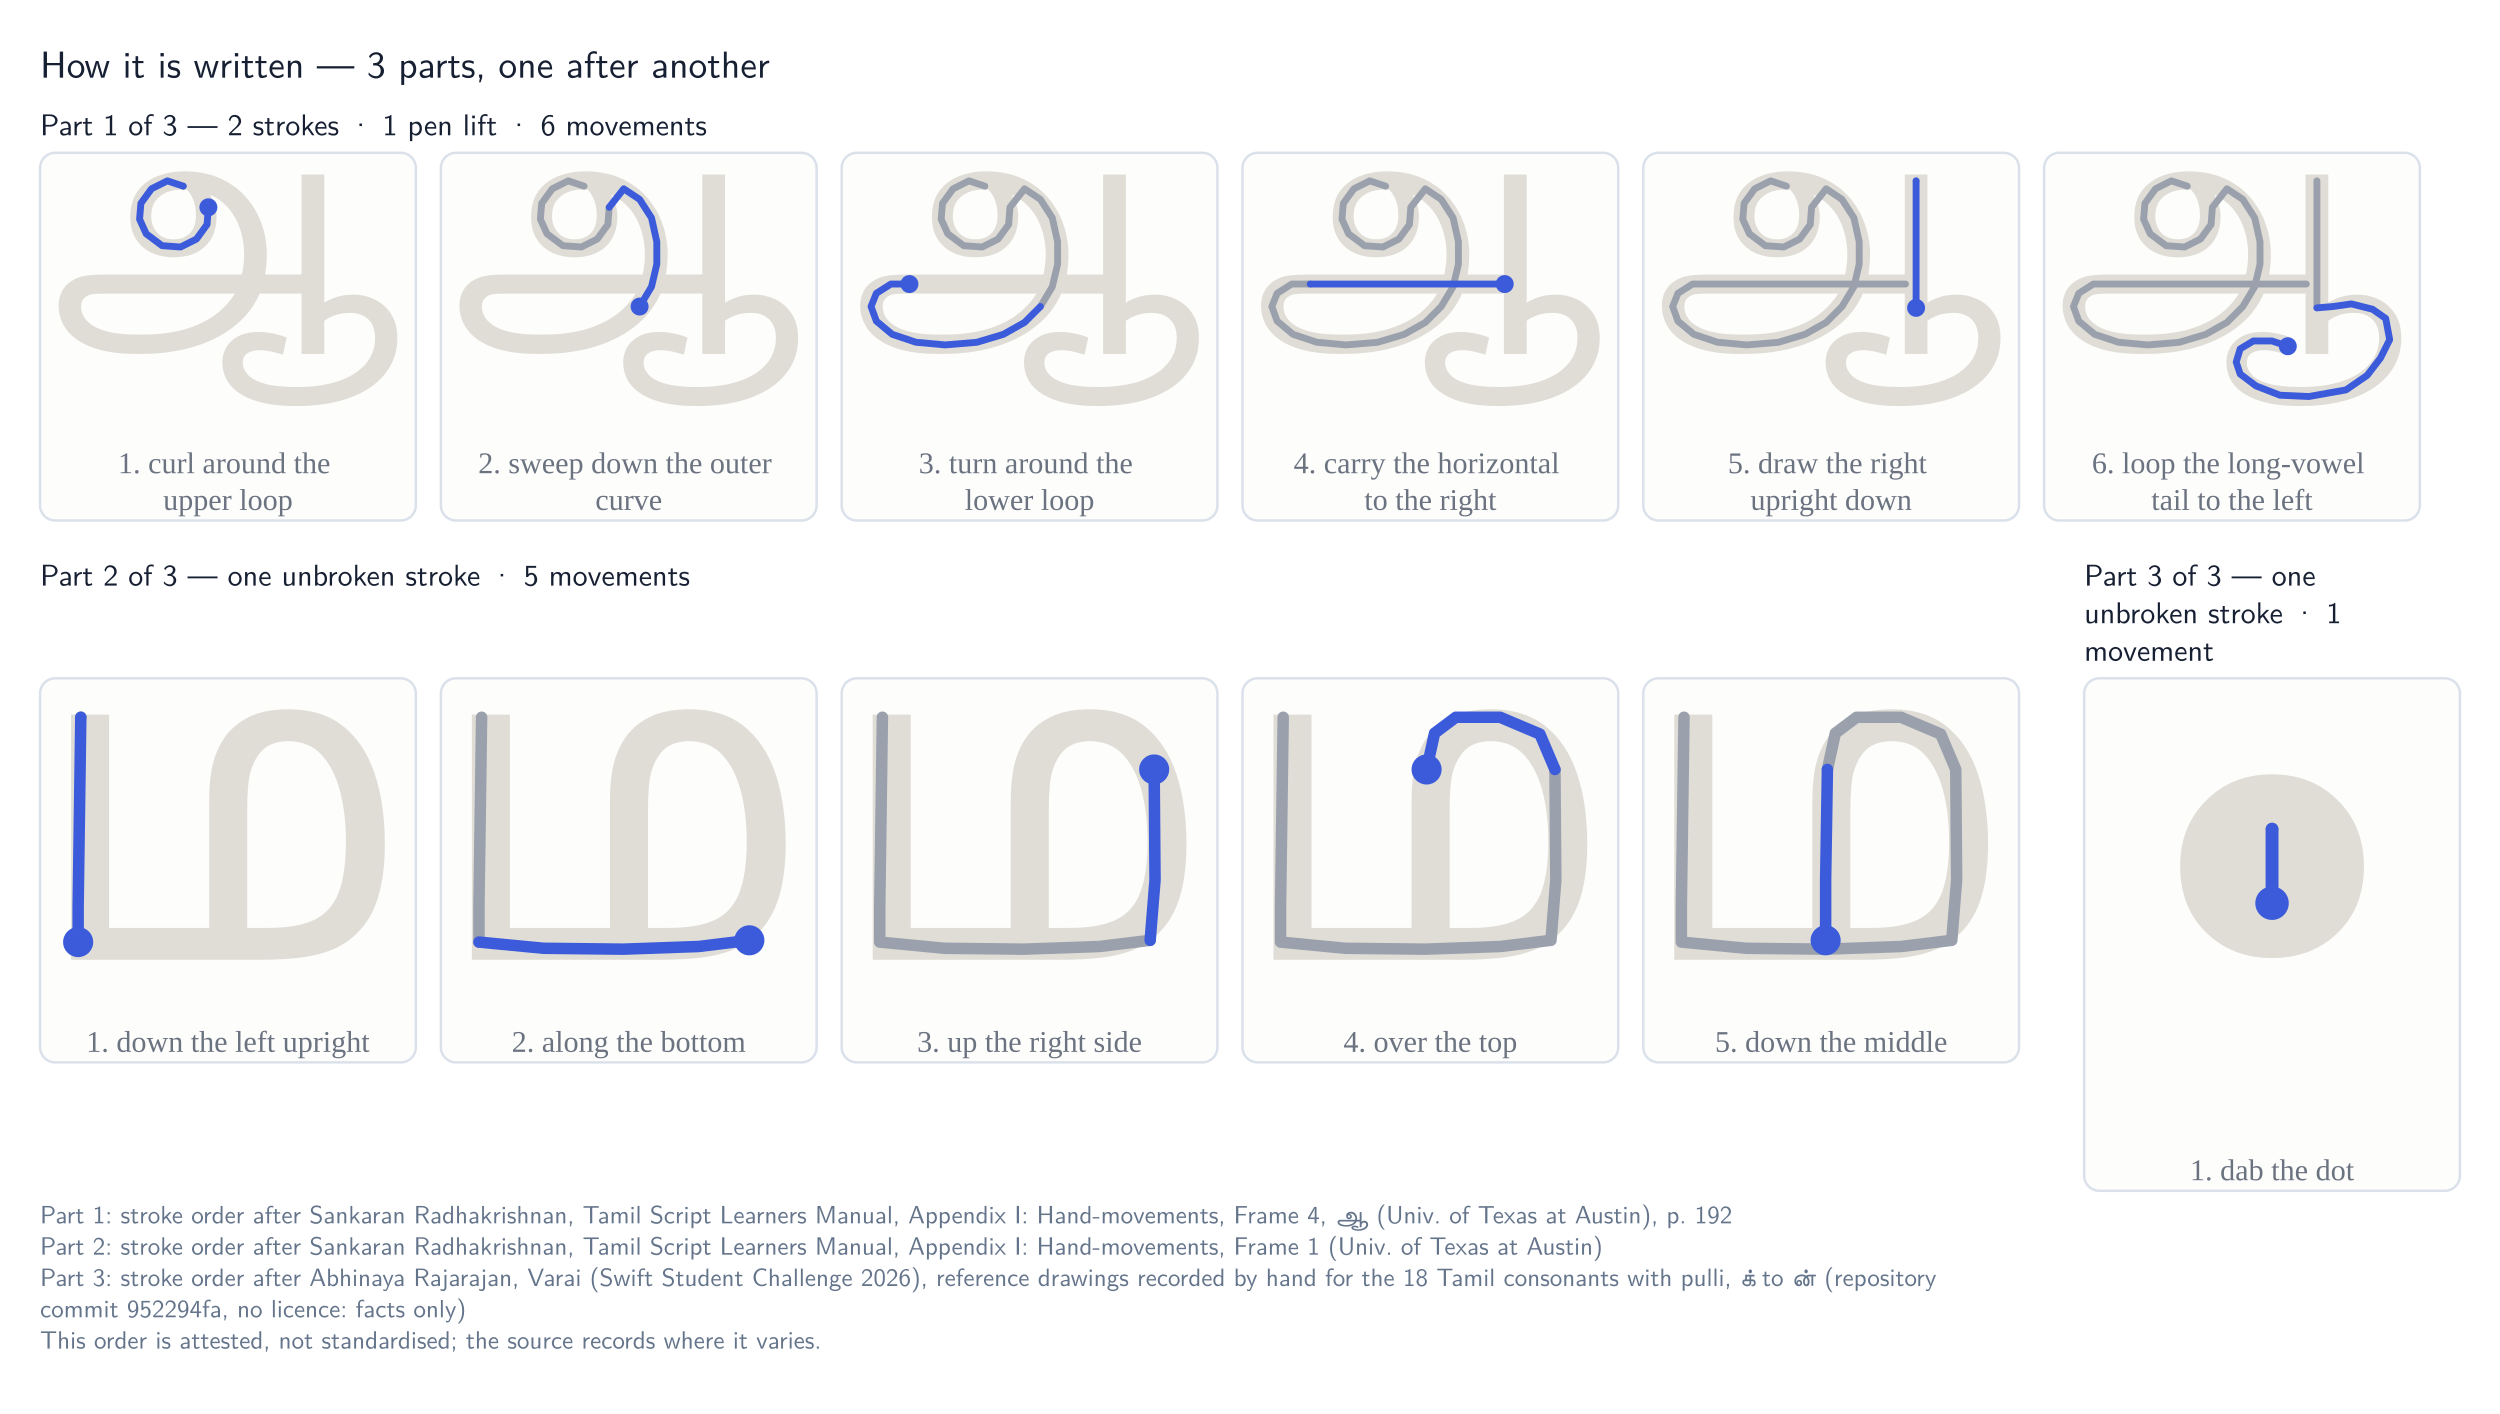
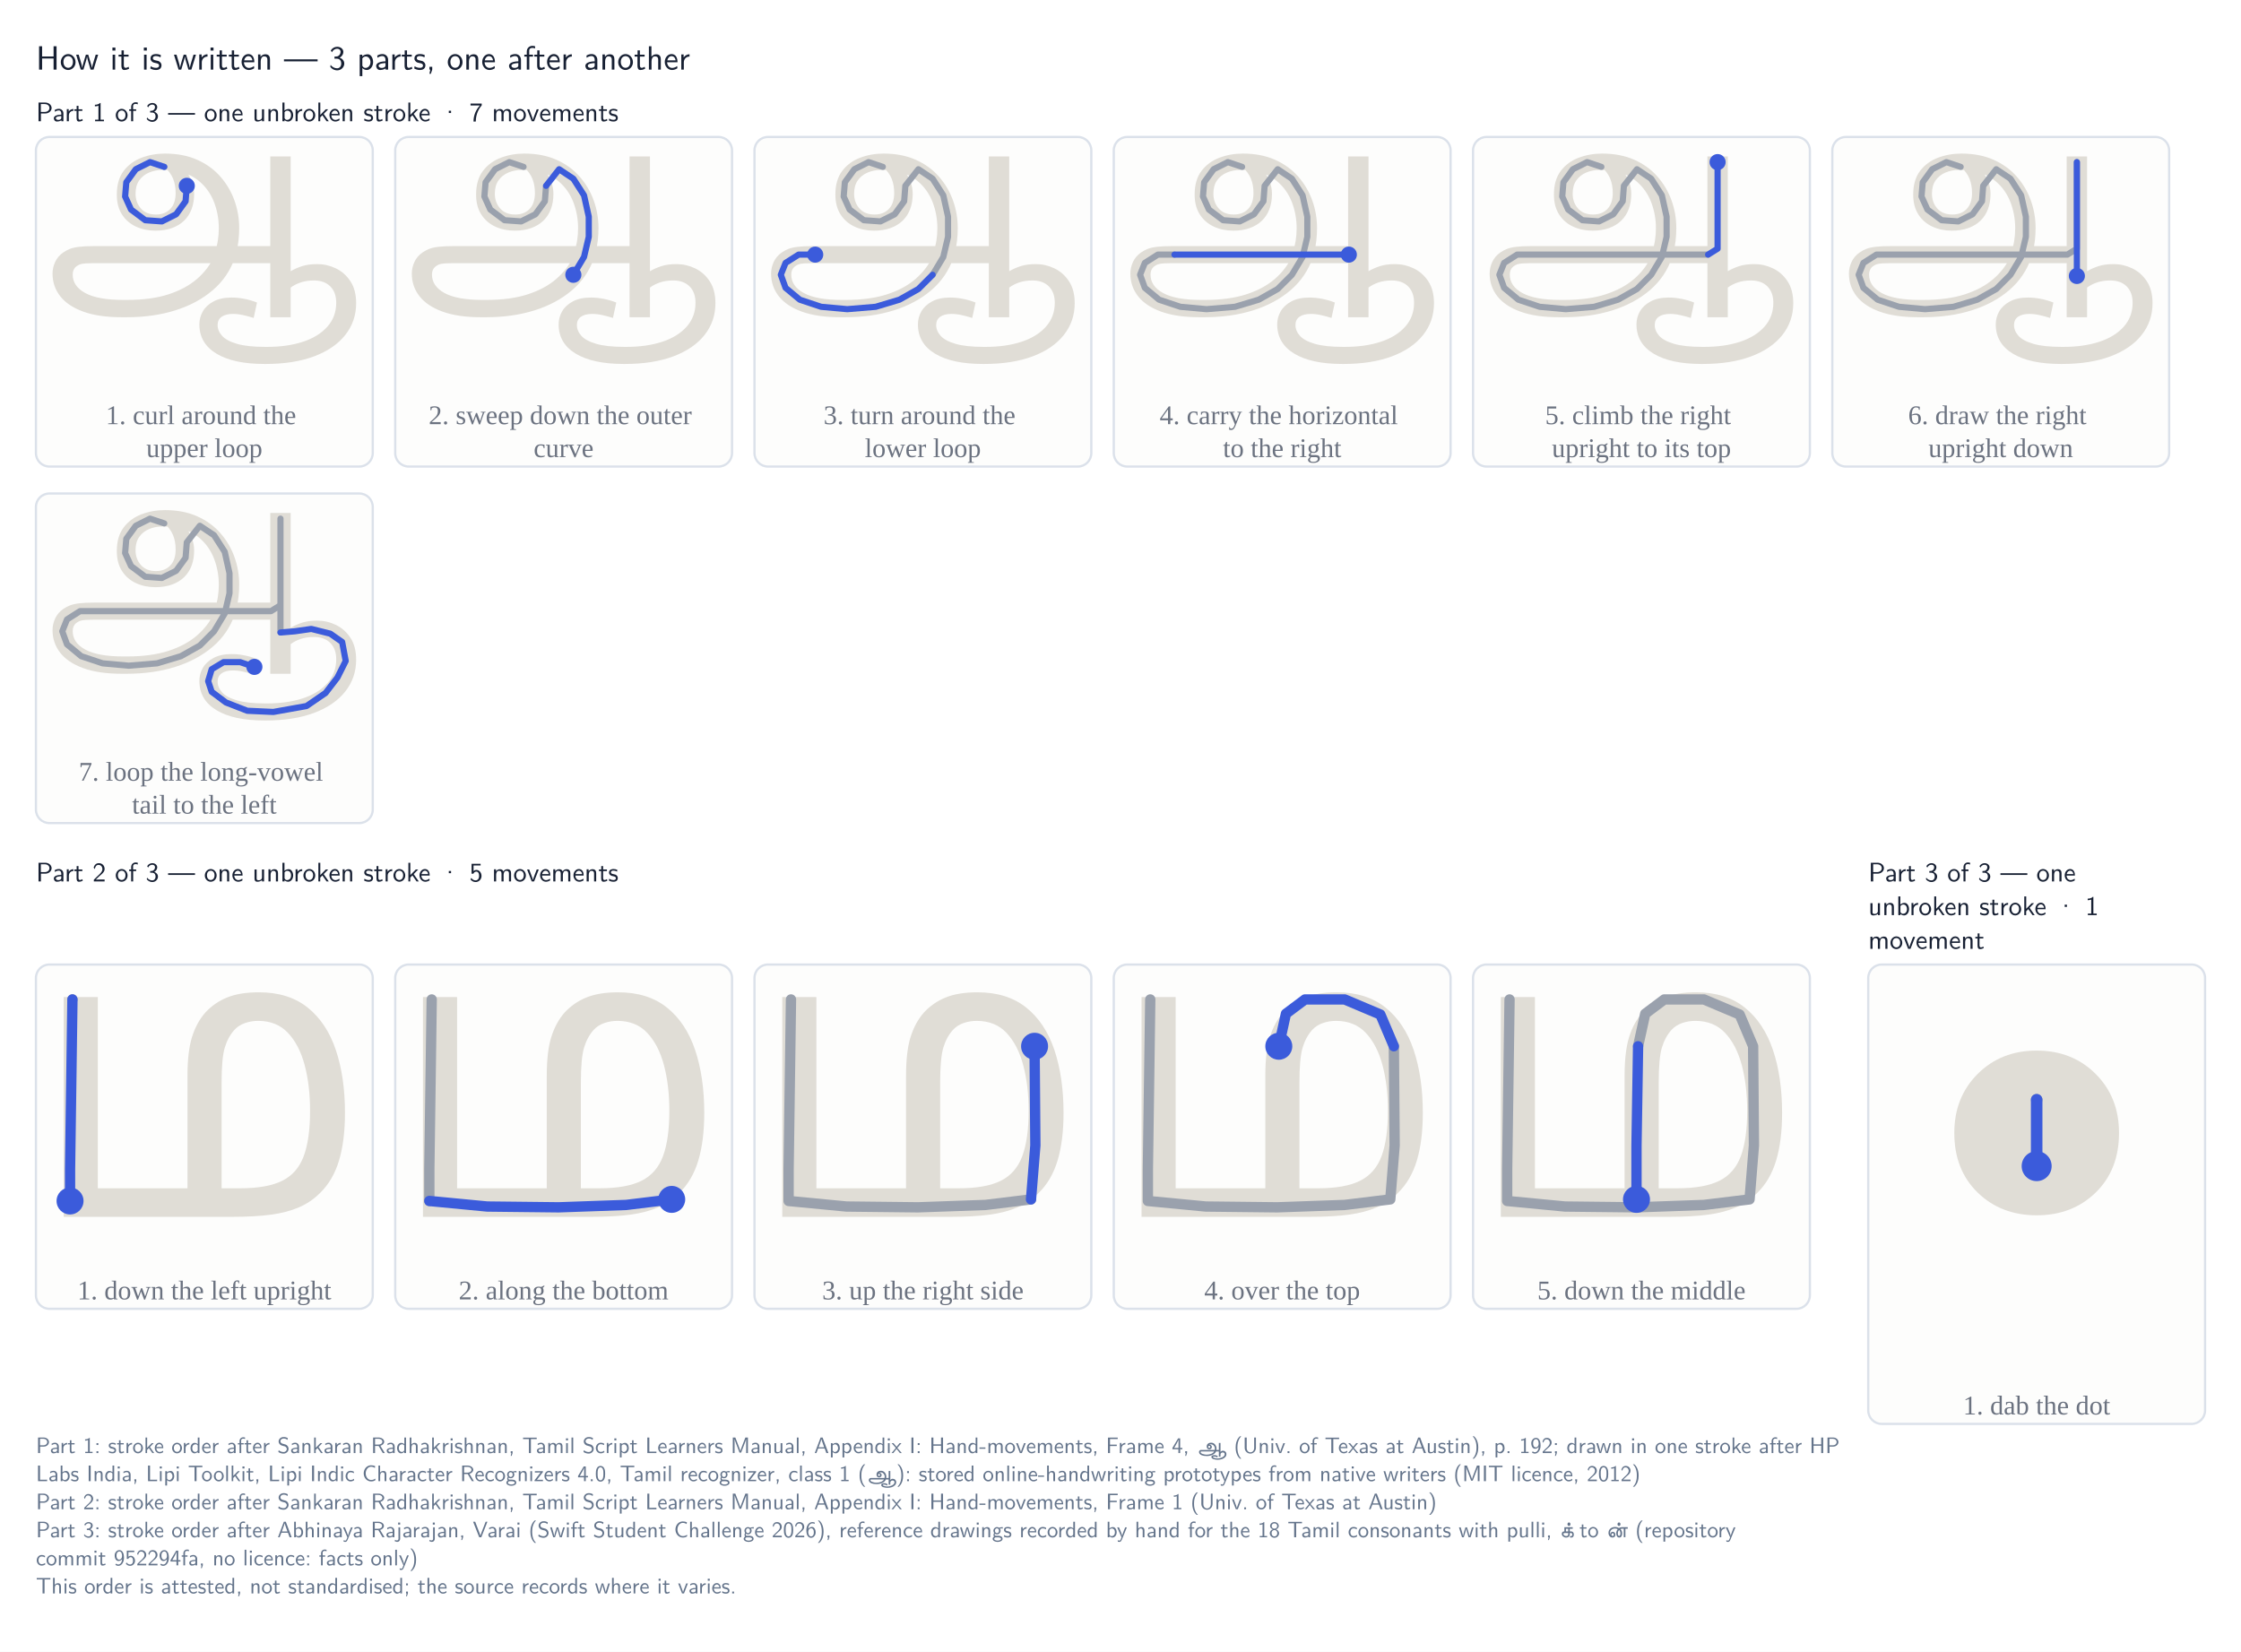
- <svg xmlns="http://www.w3.org/2000/svg" width="998" height="564.36" viewBox="0 0 998 564.36" role="img" aria-label="How to write ஆம்: 3 parts, ஆ, ம, ், one after another">
-   <rect x="0" y="0" width="998" height="564.36" fill="#ffffff" />
+ <svg xmlns="http://www.w3.org/2000/svg" width="998" height="735.64" viewBox="0 0 998 735.64" role="img" aria-label="How to write ஆம்: 3 parts, ஆ, ம, ், one after another">
+   <rect x="0" y="0" width="998" height="735.64" fill="#ffffff" />
  <text x="16" y="31" font-family="Latin Modern Sans, sans-serif" font-size="15" fill="#172033">How it is written — 3 parts, one after another</text>
-   <text x="16" y="54" font-family="Latin Modern Sans, sans-serif" font-size="12" fill="#172033">Part 1 of 3 — 2 strokes · 1 pen lift · 6 movements</text>
+   <text x="16" y="54" font-family="Latin Modern Sans, sans-serif" font-size="12" fill="#172033">Part 1 of 3 — one unbroken stroke · 7 movements</text>
  <rect x="16" y="61" width="150" height="146.78" rx="6" fill="#fdfdfc" stroke="#dbe1ea" stroke-width="1" />
  <svg x="16" y="61" width="150" height="146.78" viewBox="-41 -636 1420 1389.5" preserveAspectRatio="xMidYMid meet" overflow="hidden">
    <g transform="scale(1,-1)">
      <path class="ductus__glyph" d="M321 -124Q224 -124 159 -100.5Q94 -77 61.5 -35.5Q29 6 29 60Q29 85 40 109Q51 133 74 149Q87 158 102 164Q117 170 141.5 173Q166 176 206 176L953 176L956 104L217 104Q186 104 169.5 103Q153 102 145 99Q137 96 129 90Q114 78 114 56Q114 7 167 -22Q220 -51 327 -51L344 -51Q445 -51 517.5 -27.5Q590 -4 637.5 37Q685 78 709 130L713 149Q722 174 726 199.5Q730 225 730 251Q730 309 710 361Q690 413 648.5 448.5Q607 484 542 494Q529 496 517.5 496.5Q506 497 493 497Q462 497 436 486Q410 475 394.5 453Q379 431 379 397Q379 360 401.5 334.5Q424 309 465 309Q503 309 525.5 332.5Q548 356 548 400Q548 433 537.5 459.5Q527 486 501 510L558 527Q576 512 591.5 492Q607 472 616.5 447.5Q626 423 626 396Q626 361 615.5 332.5Q605 304 584 283.5Q563 263 532.5 252Q502 241 463 241Q418 241 381 258Q344 275 322 309Q300 343 300 393Q300 455 329 493Q358 531 404.5 548.5Q451 566 503 566Q580 566 638.5 540Q697 514 736.5 469Q776 424 796 368Q816 312 816 252Q816 225 813 199.5Q810 174 804 150L798 128Q770 46 704.5 -10Q639 -66 546.5 -95Q454 -124 342 -124L321 -124ZM922 -321Q792 -321 720 -277.5Q648 -234 648 -154Q648 -125 662.5 -99.5Q677 -74 707.5 -57.5Q738 -41 784 -41Q810 -41 838 -46.5Q866 -52 891 -62L877 -127Q855 -120 832.5 -115Q810 -110 790 -110Q759 -110 742 -122Q725 -134 725 -157Q725 -181 743.5 -202Q762 -223 806 -236Q850 -249 926 -249L933 -249Q1019 -249 1084.5 -227.5Q1150 -206 1187.5 -164Q1225 -122 1225 -63Q1225 -19 1200 6Q1175 31 1131 31Q1099 31 1074.5 22.5Q1050 14 1033 1L1033 70Q1053 82 1080 91Q1107 100 1145 100Q1186 100 1223.5 82Q1261 64 1285 27.5Q1309 -9 1309 -65Q1309 -141 1263 -199Q1217 -257 1131.5 -289Q1046 -321 928 -321L922 -321ZM947 -124L947 554L1033 554L1033 -124L947 -124Z" fill="#e0ddd6" fill-rule="nonzero" />
      <path class="ductus__done" d="M500 510 L500 510" fill="none" stroke="#9aa1ad" stroke-width="26" stroke-linecap="round" stroke-linejoin="round" />
      <path class="ductus__pen" d="M500 510 L440 530 L380 500 L340 445 L335 385 L360 330 L420 285 L490 280 L550 310 L590 365 L595 430" fill="none" stroke="#3b5bdb" stroke-width="26" stroke-linecap="round" stroke-linejoin="round" />
      <circle class="ductus__tip" cx="595" cy="430" r="34" fill="#3b5bdb" />
    </g>
    <text class="ductus__caption" x="669" y="574.8" text-anchor="middle" font-size="113.8" fill="#6b7280">
      <tspan x="669" y="574.8">1. curl around the</tspan>
      <tspan x="669" y="713.6">upper loop</tspan>
    </text>
  </svg>
  <rect x="176" y="61" width="150" height="146.78" rx="6" fill="#fdfdfc" stroke="#dbe1ea" stroke-width="1" />
  <svg x="176" y="61" width="150" height="146.78" viewBox="-41 -636 1420 1389.5" preserveAspectRatio="xMidYMid meet" overflow="hidden">
    <g transform="scale(1,-1)">
      <path class="ductus__glyph" d="M321 -124Q224 -124 159 -100.5Q94 -77 61.5 -35.5Q29 6 29 60Q29 85 40 109Q51 133 74 149Q87 158 102 164Q117 170 141.5 173Q166 176 206 176L953 176L956 104L217 104Q186 104 169.5 103Q153 102 145 99Q137 96 129 90Q114 78 114 56Q114 7 167 -22Q220 -51 327 -51L344 -51Q445 -51 517.5 -27.5Q590 -4 637.5 37Q685 78 709 130L713 149Q722 174 726 199.5Q730 225 730 251Q730 309 710 361Q690 413 648.5 448.5Q607 484 542 494Q529 496 517.5 496.5Q506 497 493 497Q462 497 436 486Q410 475 394.5 453Q379 431 379 397Q379 360 401.5 334.5Q424 309 465 309Q503 309 525.5 332.5Q548 356 548 400Q548 433 537.5 459.5Q527 486 501 510L558 527Q576 512 591.5 492Q607 472 616.5 447.5Q626 423 626 396Q626 361 615.5 332.5Q605 304 584 283.5Q563 263 532.5 252Q502 241 463 241Q418 241 381 258Q344 275 322 309Q300 343 300 393Q300 455 329 493Q358 531 404.5 548.5Q451 566 503 566Q580 566 638.5 540Q697 514 736.5 469Q776 424 796 368Q816 312 816 252Q816 225 813 199.5Q810 174 804 150L798 128Q770 46 704.5 -10Q639 -66 546.5 -95Q454 -124 342 -124L321 -124ZM922 -321Q792 -321 720 -277.5Q648 -234 648 -154Q648 -125 662.5 -99.5Q677 -74 707.5 -57.5Q738 -41 784 -41Q810 -41 838 -46.5Q866 -52 891 -62L877 -127Q855 -120 832.5 -115Q810 -110 790 -110Q759 -110 742 -122Q725 -134 725 -157Q725 -181 743.5 -202Q762 -223 806 -236Q850 -249 926 -249L933 -249Q1019 -249 1084.5 -227.5Q1150 -206 1187.5 -164Q1225 -122 1225 -63Q1225 -19 1200 6Q1175 31 1131 31Q1099 31 1074.5 22.5Q1050 14 1033 1L1033 70Q1053 82 1080 91Q1107 100 1145 100Q1186 100 1223.5 82Q1261 64 1285 27.5Q1309 -9 1309 -65Q1309 -141 1263 -199Q1217 -257 1131.5 -289Q1046 -321 928 -321L922 -321ZM947 -124L947 554L1033 554L1033 -124L947 -124Z" fill="#e0ddd6" fill-rule="nonzero" />
      <path class="ductus__done" d="M500 510 L440 530 L380 500 L340 445 L335 385 L360 330 L420 285 L490 280 L550 310 L590 365 L595 430 L595 430" fill="none" stroke="#9aa1ad" stroke-width="26" stroke-linecap="round" stroke-linejoin="round" />
      <path class="ductus__pen" d="M595 430 L650 500 L710 460 L755 390 L775 300 L775 215 L755 130 L710 55" fill="none" stroke="#3b5bdb" stroke-width="26" stroke-linecap="round" stroke-linejoin="round" />
      <circle class="ductus__tip" cx="710" cy="55" r="34" fill="#3b5bdb" />
    </g>
    <text class="ductus__caption" x="669" y="574.8" text-anchor="middle" font-size="113.8" fill="#6b7280">
      <tspan x="669" y="574.8">2. sweep down the outer</tspan>
      <tspan x="669" y="713.6">curve</tspan>
    </text>
  </svg>
  <rect x="336" y="61" width="150" height="146.78" rx="6" fill="#fdfdfc" stroke="#dbe1ea" stroke-width="1" />
  <svg x="336" y="61" width="150" height="146.78" viewBox="-41 -636 1420 1389.5" preserveAspectRatio="xMidYMid meet" overflow="hidden">
    <g transform="scale(1,-1)">
      <path class="ductus__glyph" d="M321 -124Q224 -124 159 -100.5Q94 -77 61.5 -35.5Q29 6 29 60Q29 85 40 109Q51 133 74 149Q87 158 102 164Q117 170 141.5 173Q166 176 206 176L953 176L956 104L217 104Q186 104 169.5 103Q153 102 145 99Q137 96 129 90Q114 78 114 56Q114 7 167 -22Q220 -51 327 -51L344 -51Q445 -51 517.5 -27.5Q590 -4 637.5 37Q685 78 709 130L713 149Q722 174 726 199.5Q730 225 730 251Q730 309 710 361Q690 413 648.5 448.5Q607 484 542 494Q529 496 517.5 496.5Q506 497 493 497Q462 497 436 486Q410 475 394.5 453Q379 431 379 397Q379 360 401.5 334.5Q424 309 465 309Q503 309 525.5 332.5Q548 356 548 400Q548 433 537.5 459.5Q527 486 501 510L558 527Q576 512 591.5 492Q607 472 616.5 447.5Q626 423 626 396Q626 361 615.5 332.5Q605 304 584 283.5Q563 263 532.5 252Q502 241 463 241Q418 241 381 258Q344 275 322 309Q300 343 300 393Q300 455 329 493Q358 531 404.5 548.5Q451 566 503 566Q580 566 638.5 540Q697 514 736.5 469Q776 424 796 368Q816 312 816 252Q816 225 813 199.5Q810 174 804 150L798 128Q770 46 704.5 -10Q639 -66 546.5 -95Q454 -124 342 -124L321 -124ZM922 -321Q792 -321 720 -277.5Q648 -234 648 -154Q648 -125 662.5 -99.5Q677 -74 707.5 -57.5Q738 -41 784 -41Q810 -41 838 -46.5Q866 -52 891 -62L877 -127Q855 -120 832.5 -115Q810 -110 790 -110Q759 -110 742 -122Q725 -134 725 -157Q725 -181 743.5 -202Q762 -223 806 -236Q850 -249 926 -249L933 -249Q1019 -249 1084.5 -227.5Q1150 -206 1187.5 -164Q1225 -122 1225 -63Q1225 -19 1200 6Q1175 31 1131 31Q1099 31 1074.5 22.5Q1050 14 1033 1L1033 70Q1053 82 1080 91Q1107 100 1145 100Q1186 100 1223.5 82Q1261 64 1285 27.5Q1309 -9 1309 -65Q1309 -141 1263 -199Q1217 -257 1131.5 -289Q1046 -321 928 -321L922 -321ZM947 -124L947 554L1033 554L1033 -124L947 -124Z" fill="#e0ddd6" fill-rule="nonzero" />
      <path class="ductus__done" d="M500 510 L440 530 L380 500 L340 445 L335 385 L360 330 L420 285 L490 280 L550 310 L590 365 L595 430 L650 500 L710 460 L755 390 L775 300 L775 215 L755 130 L710 55 L710 55" fill="none" stroke="#9aa1ad" stroke-width="26" stroke-linecap="round" stroke-linejoin="round" />
      <path class="ductus__pen" d="M710 55 L650 -5 L570 -50 L470 -80 L350 -90 L240 -80 L150 -50 L90 0 L70 55 L90 105 L145 140 L215 140" fill="none" stroke="#3b5bdb" stroke-width="26" stroke-linecap="round" stroke-linejoin="round" />
      <circle class="ductus__tip" cx="215" cy="140" r="34" fill="#3b5bdb" />
    </g>
    <text class="ductus__caption" x="669" y="574.8" text-anchor="middle" font-size="113.8" fill="#6b7280">
      <tspan x="669" y="574.8">3. turn around the</tspan>
      <tspan x="669" y="713.6">lower loop</tspan>
    </text>
  </svg>
  <rect x="496" y="61" width="150" height="146.78" rx="6" fill="#fdfdfc" stroke="#dbe1ea" stroke-width="1" />
  <svg x="496" y="61" width="150" height="146.78" viewBox="-41 -636 1420 1389.5" preserveAspectRatio="xMidYMid meet" overflow="hidden">
    <g transform="scale(1,-1)">
      <path class="ductus__glyph" d="M321 -124Q224 -124 159 -100.5Q94 -77 61.5 -35.5Q29 6 29 60Q29 85 40 109Q51 133 74 149Q87 158 102 164Q117 170 141.5 173Q166 176 206 176L953 176L956 104L217 104Q186 104 169.5 103Q153 102 145 99Q137 96 129 90Q114 78 114 56Q114 7 167 -22Q220 -51 327 -51L344 -51Q445 -51 517.5 -27.5Q590 -4 637.5 37Q685 78 709 130L713 149Q722 174 726 199.5Q730 225 730 251Q730 309 710 361Q690 413 648.5 448.5Q607 484 542 494Q529 496 517.5 496.5Q506 497 493 497Q462 497 436 486Q410 475 394.5 453Q379 431 379 397Q379 360 401.5 334.5Q424 309 465 309Q503 309 525.5 332.5Q548 356 548 400Q548 433 537.5 459.5Q527 486 501 510L558 527Q576 512 591.5 492Q607 472 616.5 447.5Q626 423 626 396Q626 361 615.5 332.5Q605 304 584 283.5Q563 263 532.5 252Q502 241 463 241Q418 241 381 258Q344 275 322 309Q300 343 300 393Q300 455 329 493Q358 531 404.5 548.5Q451 566 503 566Q580 566 638.5 540Q697 514 736.5 469Q776 424 796 368Q816 312 816 252Q816 225 813 199.5Q810 174 804 150L798 128Q770 46 704.5 -10Q639 -66 546.5 -95Q454 -124 342 -124L321 -124ZM922 -321Q792 -321 720 -277.5Q648 -234 648 -154Q648 -125 662.5 -99.5Q677 -74 707.5 -57.5Q738 -41 784 -41Q810 -41 838 -46.5Q866 -52 891 -62L877 -127Q855 -120 832.5 -115Q810 -110 790 -110Q759 -110 742 -122Q725 -134 725 -157Q725 -181 743.5 -202Q762 -223 806 -236Q850 -249 926 -249L933 -249Q1019 -249 1084.5 -227.5Q1150 -206 1187.5 -164Q1225 -122 1225 -63Q1225 -19 1200 6Q1175 31 1131 31Q1099 31 1074.5 22.5Q1050 14 1033 1L1033 70Q1053 82 1080 91Q1107 100 1145 100Q1186 100 1223.5 82Q1261 64 1285 27.5Q1309 -9 1309 -65Q1309 -141 1263 -199Q1217 -257 1131.5 -289Q1046 -321 928 -321L922 -321ZM947 -124L947 554L1033 554L1033 -124L947 -124Z" fill="#e0ddd6" fill-rule="nonzero" />
      <path class="ductus__done" d="M500 510 L440 530 L380 500 L340 445 L335 385 L360 330 L420 285 L490 280 L550 310 L590 365 L595 430 L650 500 L710 460 L755 390 L775 300 L775 215 L755 130 L710 55 L650 -5 L570 -50 L470 -80 L350 -90 L240 -80 L150 -50 L90 0 L70 55 L90 105 L145 140 L215 140 L215 140" fill="none" stroke="#9aa1ad" stroke-width="26" stroke-linecap="round" stroke-linejoin="round" />
-       <path class="ductus__pen" d="M215 140 L350 140 L520 140 L700 140 L850 140 L950 140" fill="none" stroke="#3b5bdb" stroke-width="26" stroke-linecap="round" stroke-linejoin="round" />
+       <path class="ductus__pen" d="M215 140 L350 140 L520 140 L700 140 L850 140 L950 140 L950 140" fill="none" stroke="#3b5bdb" stroke-width="26" stroke-linecap="round" stroke-linejoin="round" />
      <circle class="ductus__tip" cx="950" cy="140" r="34" fill="#3b5bdb" />
    </g>
    <text class="ductus__caption" x="669" y="574.8" text-anchor="middle" font-size="113.8" fill="#6b7280">
      <tspan x="669" y="574.8">4. carry the horizontal</tspan>
      <tspan x="669" y="713.6">to the right</tspan>
    </text>
  </svg>
  <rect x="656" y="61" width="150" height="146.78" rx="6" fill="#fdfdfc" stroke="#dbe1ea" stroke-width="1" />
  <svg x="656" y="61" width="150" height="146.78" viewBox="-41 -636 1420 1389.5" preserveAspectRatio="xMidYMid meet" overflow="hidden">
    <g transform="scale(1,-1)">
      <path class="ductus__glyph" d="M321 -124Q224 -124 159 -100.5Q94 -77 61.5 -35.5Q29 6 29 60Q29 85 40 109Q51 133 74 149Q87 158 102 164Q117 170 141.5 173Q166 176 206 176L953 176L956 104L217 104Q186 104 169.5 103Q153 102 145 99Q137 96 129 90Q114 78 114 56Q114 7 167 -22Q220 -51 327 -51L344 -51Q445 -51 517.5 -27.5Q590 -4 637.5 37Q685 78 709 130L713 149Q722 174 726 199.5Q730 225 730 251Q730 309 710 361Q690 413 648.5 448.5Q607 484 542 494Q529 496 517.5 496.5Q506 497 493 497Q462 497 436 486Q410 475 394.5 453Q379 431 379 397Q379 360 401.5 334.5Q424 309 465 309Q503 309 525.5 332.5Q548 356 548 400Q548 433 537.5 459.5Q527 486 501 510L558 527Q576 512 591.5 492Q607 472 616.5 447.5Q626 423 626 396Q626 361 615.5 332.5Q605 304 584 283.5Q563 263 532.5 252Q502 241 463 241Q418 241 381 258Q344 275 322 309Q300 343 300 393Q300 455 329 493Q358 531 404.5 548.5Q451 566 503 566Q580 566 638.5 540Q697 514 736.5 469Q776 424 796 368Q816 312 816 252Q816 225 813 199.5Q810 174 804 150L798 128Q770 46 704.5 -10Q639 -66 546.5 -95Q454 -124 342 -124L321 -124ZM922 -321Q792 -321 720 -277.5Q648 -234 648 -154Q648 -125 662.5 -99.5Q677 -74 707.5 -57.5Q738 -41 784 -41Q810 -41 838 -46.5Q866 -52 891 -62L877 -127Q855 -120 832.5 -115Q810 -110 790 -110Q759 -110 742 -122Q725 -134 725 -157Q725 -181 743.5 -202Q762 -223 806 -236Q850 -249 926 -249L933 -249Q1019 -249 1084.5 -227.5Q1150 -206 1187.5 -164Q1225 -122 1225 -63Q1225 -19 1200 6Q1175 31 1131 31Q1099 31 1074.5 22.5Q1050 14 1033 1L1033 70Q1053 82 1080 91Q1107 100 1145 100Q1186 100 1223.5 82Q1261 64 1285 27.5Q1309 -9 1309 -65Q1309 -141 1263 -199Q1217 -257 1131.5 -289Q1046 -321 928 -321L922 -321ZM947 -124L947 554L1033 554L1033 -124L947 -124Z" fill="#e0ddd6" fill-rule="nonzero" />
-       <path class="ductus__done" d="M500 510 L440 530 L380 500 L340 445 L335 385 L360 330 L420 285 L490 280 L550 310 L590 365 L595 430 L650 500 L710 460 L755 390 L775 300 L775 215 L755 130 L710 55 L650 -5 L570 -50 L470 -80 L350 -90 L240 -80 L150 -50 L90 0 L70 55 L90 105 L145 140 L215 140 L350 140 L520 140 L700 140 L850 140 L950 140" fill="none" stroke="#9aa1ad" stroke-width="26" stroke-linecap="round" stroke-linejoin="round" />
-       <path class="ductus__done" d="M990 530 L990 530" fill="none" stroke="#9aa1ad" stroke-width="26" stroke-linecap="round" stroke-linejoin="round" />
-       <path class="ductus__pen" d="M990 530 L990 390 L990 230 L990 70 L990 50" fill="none" stroke="#3b5bdb" stroke-width="26" stroke-linecap="round" stroke-linejoin="round" />
-       <circle class="ductus__tip" cx="990" cy="50" r="34" fill="#3b5bdb" />
+       <path class="ductus__done" d="M500 510 L440 530 L380 500 L340 445 L335 385 L360 330 L420 285 L490 280 L550 310 L590 365 L595 430 L650 500 L710 460 L755 390 L775 300 L775 215 L755 130 L710 55 L650 -5 L570 -50 L470 -80 L350 -90 L240 -80 L150 -50 L90 0 L70 55 L90 105 L145 140 L215 140 L350 140 L520 140 L700 140 L850 140 L950 140 L950 140" fill="none" stroke="#9aa1ad" stroke-width="26" stroke-linecap="round" stroke-linejoin="round" />
+       <path class="ductus__pen" d="M950 140 L990 165 L990 290 L990 410 L990 530" fill="none" stroke="#3b5bdb" stroke-width="26" stroke-linecap="round" stroke-linejoin="round" />
+       <circle class="ductus__tip" cx="990" cy="530" r="34" fill="#3b5bdb" />
    </g>
    <text class="ductus__caption" x="669" y="574.8" text-anchor="middle" font-size="113.8" fill="#6b7280">
-       <tspan x="669" y="574.8">5. draw the right</tspan>
-       <tspan x="669" y="713.6">upright down</tspan>
+       <tspan x="669" y="574.8">5. climb the right</tspan>
+       <tspan x="669" y="713.6">upright to its top</tspan>
    </text>
  </svg>
  <rect x="816" y="61" width="150" height="146.78" rx="6" fill="#fdfdfc" stroke="#dbe1ea" stroke-width="1" />
  <svg x="816" y="61" width="150" height="146.78" viewBox="-41 -636 1420 1389.5" preserveAspectRatio="xMidYMid meet" overflow="hidden">
    <g transform="scale(1,-1)">
      <path class="ductus__glyph" d="M321 -124Q224 -124 159 -100.5Q94 -77 61.5 -35.5Q29 6 29 60Q29 85 40 109Q51 133 74 149Q87 158 102 164Q117 170 141.5 173Q166 176 206 176L953 176L956 104L217 104Q186 104 169.5 103Q153 102 145 99Q137 96 129 90Q114 78 114 56Q114 7 167 -22Q220 -51 327 -51L344 -51Q445 -51 517.5 -27.5Q590 -4 637.5 37Q685 78 709 130L713 149Q722 174 726 199.5Q730 225 730 251Q730 309 710 361Q690 413 648.5 448.5Q607 484 542 494Q529 496 517.5 496.5Q506 497 493 497Q462 497 436 486Q410 475 394.5 453Q379 431 379 397Q379 360 401.5 334.5Q424 309 465 309Q503 309 525.5 332.5Q548 356 548 400Q548 433 537.5 459.5Q527 486 501 510L558 527Q576 512 591.5 492Q607 472 616.5 447.5Q626 423 626 396Q626 361 615.5 332.5Q605 304 584 283.5Q563 263 532.5 252Q502 241 463 241Q418 241 381 258Q344 275 322 309Q300 343 300 393Q300 455 329 493Q358 531 404.5 548.5Q451 566 503 566Q580 566 638.5 540Q697 514 736.5 469Q776 424 796 368Q816 312 816 252Q816 225 813 199.5Q810 174 804 150L798 128Q770 46 704.5 -10Q639 -66 546.5 -95Q454 -124 342 -124L321 -124ZM922 -321Q792 -321 720 -277.5Q648 -234 648 -154Q648 -125 662.5 -99.5Q677 -74 707.5 -57.5Q738 -41 784 -41Q810 -41 838 -46.5Q866 -52 891 -62L877 -127Q855 -120 832.5 -115Q810 -110 790 -110Q759 -110 742 -122Q725 -134 725 -157Q725 -181 743.5 -202Q762 -223 806 -236Q850 -249 926 -249L933 -249Q1019 -249 1084.5 -227.5Q1150 -206 1187.5 -164Q1225 -122 1225 -63Q1225 -19 1200 6Q1175 31 1131 31Q1099 31 1074.5 22.5Q1050 14 1033 1L1033 70Q1053 82 1080 91Q1107 100 1145 100Q1186 100 1223.5 82Q1261 64 1285 27.5Q1309 -9 1309 -65Q1309 -141 1263 -199Q1217 -257 1131.5 -289Q1046 -321 928 -321L922 -321ZM947 -124L947 554L1033 554L1033 -124L947 -124Z" fill="#e0ddd6" fill-rule="nonzero" />
-       <path class="ductus__done" d="M500 510 L440 530 L380 500 L340 445 L335 385 L360 330 L420 285 L490 280 L550 310 L590 365 L595 430 L650 500 L710 460 L755 390 L775 300 L775 215 L755 130 L710 55 L650 -5 L570 -50 L470 -80 L350 -90 L240 -80 L150 -50 L90 0 L70 55 L90 105 L145 140 L215 140 L350 140 L520 140 L700 140 L850 140 L950 140" fill="none" stroke="#9aa1ad" stroke-width="26" stroke-linecap="round" stroke-linejoin="round" />
-       <path class="ductus__done" d="M990 530 L990 390 L990 230 L990 70 L990 50" fill="none" stroke="#9aa1ad" stroke-width="26" stroke-linecap="round" stroke-linejoin="round" />
-       <path class="ductus__pen" d="M990 50 L990 50 L1050 55 L1120 65 L1200 45 L1250 10 L1265 -70 L1230 -140 L1180 -205 L1100 -260 L960 -285 L850 -280 L760 -245 L700 -200 L685 -155 L700 -105 L750 -75 L820 -75 L880 -95" fill="none" stroke="#3b5bdb" stroke-width="26" stroke-linecap="round" stroke-linejoin="round" />
+       <path class="ductus__done" d="M500 510 L440 530 L380 500 L340 445 L335 385 L360 330 L420 285 L490 280 L550 310 L590 365 L595 430 L650 500 L710 460 L755 390 L775 300 L775 215 L755 130 L710 55 L650 -5 L570 -50 L470 -80 L350 -90 L240 -80 L150 -50 L90 0 L70 55 L90 105 L145 140 L215 140 L350 140 L520 140 L700 140 L850 140 L950 140 L990 165 L990 290 L990 410 L990 530 L990 530" fill="none" stroke="#9aa1ad" stroke-width="26" stroke-linecap="round" stroke-linejoin="round" />
+       <path class="ductus__pen" d="M990 530 L990 390 L990 230 L990 70 L990 50" fill="none" stroke="#3b5bdb" stroke-width="26" stroke-linecap="round" stroke-linejoin="round" />
+       <circle class="ductus__tip" cx="990" cy="50" r="34" fill="#3b5bdb" />
+     </g>
+     <text class="ductus__caption" x="669" y="574.8" text-anchor="middle" font-size="113.8" fill="#6b7280">
+       <tspan x="669" y="574.8">6. draw the right</tspan>
+       <tspan x="669" y="713.6">upright down</tspan>
+     </text>
+   </svg>
+   <rect x="16" y="219.78" width="150" height="146.78" rx="6" fill="#fdfdfc" stroke="#dbe1ea" stroke-width="1" />
+   <svg x="16" y="219.78" width="150" height="146.78" viewBox="-41 -636 1420 1389.5" preserveAspectRatio="xMidYMid meet" overflow="hidden">
+     <g transform="scale(1,-1)">
+       <path class="ductus__glyph" d="M321 -124Q224 -124 159 -100.5Q94 -77 61.5 -35.5Q29 6 29 60Q29 85 40 109Q51 133 74 149Q87 158 102 164Q117 170 141.5 173Q166 176 206 176L953 176L956 104L217 104Q186 104 169.5 103Q153 102 145 99Q137 96 129 90Q114 78 114 56Q114 7 167 -22Q220 -51 327 -51L344 -51Q445 -51 517.5 -27.5Q590 -4 637.5 37Q685 78 709 130L713 149Q722 174 726 199.5Q730 225 730 251Q730 309 710 361Q690 413 648.5 448.5Q607 484 542 494Q529 496 517.5 496.5Q506 497 493 497Q462 497 436 486Q410 475 394.5 453Q379 431 379 397Q379 360 401.5 334.5Q424 309 465 309Q503 309 525.5 332.5Q548 356 548 400Q548 433 537.5 459.5Q527 486 501 510L558 527Q576 512 591.5 492Q607 472 616.5 447.5Q626 423 626 396Q626 361 615.5 332.5Q605 304 584 283.5Q563 263 532.5 252Q502 241 463 241Q418 241 381 258Q344 275 322 309Q300 343 300 393Q300 455 329 493Q358 531 404.5 548.5Q451 566 503 566Q580 566 638.5 540Q697 514 736.5 469Q776 424 796 368Q816 312 816 252Q816 225 813 199.5Q810 174 804 150L798 128Q770 46 704.5 -10Q639 -66 546.5 -95Q454 -124 342 -124L321 -124ZM922 -321Q792 -321 720 -277.5Q648 -234 648 -154Q648 -125 662.5 -99.5Q677 -74 707.5 -57.5Q738 -41 784 -41Q810 -41 838 -46.5Q866 -52 891 -62L877 -127Q855 -120 832.5 -115Q810 -110 790 -110Q759 -110 742 -122Q725 -134 725 -157Q725 -181 743.5 -202Q762 -223 806 -236Q850 -249 926 -249L933 -249Q1019 -249 1084.5 -227.5Q1150 -206 1187.5 -164Q1225 -122 1225 -63Q1225 -19 1200 6Q1175 31 1131 31Q1099 31 1074.5 22.5Q1050 14 1033 1L1033 70Q1053 82 1080 91Q1107 100 1145 100Q1186 100 1223.5 82Q1261 64 1285 27.5Q1309 -9 1309 -65Q1309 -141 1263 -199Q1217 -257 1131.5 -289Q1046 -321 928 -321L922 -321ZM947 -124L947 554L1033 554L1033 -124L947 -124Z" fill="#e0ddd6" fill-rule="nonzero" />
+       <path class="ductus__done" d="M500 510 L440 530 L380 500 L340 445 L335 385 L360 330 L420 285 L490 280 L550 310 L590 365 L595 430 L650 500 L710 460 L755 390 L775 300 L775 215 L755 130 L710 55 L650 -5 L570 -50 L470 -80 L350 -90 L240 -80 L150 -50 L90 0 L70 55 L90 105 L145 140 L215 140 L350 140 L520 140 L700 140 L850 140 L950 140 L990 165 L990 290 L990 410 L990 530 L990 390 L990 230 L990 70 L990 50 L990 50" fill="none" stroke="#9aa1ad" stroke-width="26" stroke-linecap="round" stroke-linejoin="round" />
+       <path class="ductus__pen" d="M990 50 L1050 55 L1120 65 L1200 45 L1250 10 L1265 -70 L1230 -140 L1180 -205 L1100 -260 L960 -285 L850 -280 L760 -245 L700 -200 L685 -155 L700 -105 L750 -75 L820 -75 L880 -95" fill="none" stroke="#3b5bdb" stroke-width="26" stroke-linecap="round" stroke-linejoin="round" />
      <circle class="ductus__tip" cx="880" cy="-95" r="34" fill="#3b5bdb" />
    </g>
    <text class="ductus__caption" x="669" y="574.8" text-anchor="middle" font-size="113.8" fill="#6b7280">
-       <tspan x="669" y="574.8">6. loop the long-vowel</tspan>
+       <tspan x="669" y="574.8">7. loop the long-vowel</tspan>
      <tspan x="669" y="713.6">tail to the left</tspan>
    </text>
  </svg>
-   <text x="16" y="233.78" font-family="Latin Modern Sans, sans-serif" font-size="12" fill="#172033">Part 2 of 3 — one unbroken stroke · 5 movements</text>
-   <rect x="16" y="270.78" width="150" height="153.32" rx="6" fill="#fdfdfc" stroke="#dbe1ea" stroke-width="1" />
-   <svg x="16" y="270.78" width="150" height="153.32" viewBox="18 -636 849 867.8" preserveAspectRatio="xMidYMid meet" overflow="hidden">
+   <text x="16" y="392.56" font-family="Latin Modern Sans, sans-serif" font-size="12" fill="#172033">Part 2 of 3 — one unbroken stroke · 5 movements</text>
+   <rect x="16" y="429.56" width="150" height="153.32" rx="6" fill="#fdfdfc" stroke="#dbe1ea" stroke-width="1" />
+   <svg x="16" y="429.56" width="150" height="153.32" viewBox="18 -636 849 867.8" preserveAspectRatio="xMidYMid meet" overflow="hidden">
    <g transform="scale(1,-1)">
      <path class="ductus__glyph" d="M580 566Q655 566 703 527.5Q751 489 774 420.5Q797 352 797 262Q797 192 782 142Q767 92 734 60Q711 37 681 24Q651 11 610.5 5.5Q570 0 512 0L88 0L88 554L174 554L174 72L400 72L400 355Q400 417 411.5 453.5Q423 490 445 515Q468 540 500 553Q532 566 580 566ZM578 494Q561 494 545 488.5Q529 483 518 471Q502 453 494 426.5Q486 400 486 338L486 72L533 72Q601 72 639 91Q677 110 693 153Q709 196 709 267Q709 331 695.5 382Q682 433 653.5 463.5Q625 494 578 494Z" fill="#e0ddd6" fill-rule="nonzero" />
      <path class="ductus__done" d="M110 548 L110 548" fill="none" stroke="#9aa1ad" stroke-width="26" stroke-linecap="round" stroke-linejoin="round" />
      <path class="ductus__pen" d="M110 548 L104 120 L104 40" fill="none" stroke="#3b5bdb" stroke-width="26" stroke-linecap="round" stroke-linejoin="round" />
      <circle class="ductus__tip" cx="104" cy="40" r="34" fill="#3b5bdb" />
    </g>
    <text class="ductus__caption" x="442.5" y="208" text-anchor="middle" font-size="68" fill="#6b7280">
      <tspan x="442.5" y="208">1. down the left upright</tspan>
    </text>
  </svg>
-   <rect x="176" y="270.78" width="150" height="153.32" rx="6" fill="#fdfdfc" stroke="#dbe1ea" stroke-width="1" />
-   <svg x="176" y="270.78" width="150" height="153.32" viewBox="18 -636 849 867.8" preserveAspectRatio="xMidYMid meet" overflow="hidden">
+   <rect x="176" y="429.56" width="150" height="153.32" rx="6" fill="#fdfdfc" stroke="#dbe1ea" stroke-width="1" />
+   <svg x="176" y="429.56" width="150" height="153.32" viewBox="18 -636 849 867.8" preserveAspectRatio="xMidYMid meet" overflow="hidden">
    <g transform="scale(1,-1)">
      <path class="ductus__glyph" d="M580 566Q655 566 703 527.5Q751 489 774 420.5Q797 352 797 262Q797 192 782 142Q767 92 734 60Q711 37 681 24Q651 11 610.5 5.5Q570 0 512 0L88 0L88 554L174 554L174 72L400 72L400 355Q400 417 411.5 453.5Q423 490 445 515Q468 540 500 553Q532 566 580 566ZM578 494Q561 494 545 488.5Q529 483 518 471Q502 453 494 426.5Q486 400 486 338L486 72L533 72Q601 72 639 91Q677 110 693 153Q709 196 709 267Q709 331 695.5 382Q682 433 653.5 463.5Q625 494 578 494Z" fill="#e0ddd6" fill-rule="nonzero" />
      <path class="ductus__done" d="M110 548 L104 120 L104 40 L104 40" fill="none" stroke="#9aa1ad" stroke-width="26" stroke-linecap="round" stroke-linejoin="round" />
      <path class="ductus__pen" d="M104 40 L250 26 L430 24 L600 30 L715 44" fill="none" stroke="#3b5bdb" stroke-width="26" stroke-linecap="round" stroke-linejoin="round" />
      <circle class="ductus__tip" cx="715" cy="44" r="34" fill="#3b5bdb" />
    </g>
    <text class="ductus__caption" x="442.5" y="208" text-anchor="middle" font-size="68" fill="#6b7280">
      <tspan x="442.5" y="208">2. along the bottom</tspan>
    </text>
  </svg>
-   <rect x="336" y="270.78" width="150" height="153.32" rx="6" fill="#fdfdfc" stroke="#dbe1ea" stroke-width="1" />
-   <svg x="336" y="270.78" width="150" height="153.32" viewBox="18 -636 849 867.8" preserveAspectRatio="xMidYMid meet" overflow="hidden">
+   <rect x="336" y="429.56" width="150" height="153.32" rx="6" fill="#fdfdfc" stroke="#dbe1ea" stroke-width="1" />
+   <svg x="336" y="429.56" width="150" height="153.32" viewBox="18 -636 849 867.8" preserveAspectRatio="xMidYMid meet" overflow="hidden">
    <g transform="scale(1,-1)">
      <path class="ductus__glyph" d="M580 566Q655 566 703 527.5Q751 489 774 420.5Q797 352 797 262Q797 192 782 142Q767 92 734 60Q711 37 681 24Q651 11 610.5 5.5Q570 0 512 0L88 0L88 554L174 554L174 72L400 72L400 355Q400 417 411.5 453.5Q423 490 445 515Q468 540 500 553Q532 566 580 566ZM578 494Q561 494 545 488.5Q529 483 518 471Q502 453 494 426.5Q486 400 486 338L486 72L533 72Q601 72 639 91Q677 110 693 153Q709 196 709 267Q709 331 695.5 382Q682 433 653.5 463.5Q625 494 578 494Z" fill="#e0ddd6" fill-rule="nonzero" />
      <path class="ductus__done" d="M110 548 L104 120 L104 40 L250 26 L430 24 L600 30 L715 44 L715 44" fill="none" stroke="#9aa1ad" stroke-width="26" stroke-linecap="round" stroke-linejoin="round" />
      <path class="ductus__pen" d="M715 44 L726 180 L724 430" fill="none" stroke="#3b5bdb" stroke-width="26" stroke-linecap="round" stroke-linejoin="round" />
      <circle class="ductus__tip" cx="724" cy="430" r="34" fill="#3b5bdb" />
    </g>
    <text class="ductus__caption" x="442.5" y="208" text-anchor="middle" font-size="68" fill="#6b7280">
      <tspan x="442.5" y="208">3. up the right side</tspan>
    </text>
  </svg>
-   <rect x="496" y="270.78" width="150" height="153.32" rx="6" fill="#fdfdfc" stroke="#dbe1ea" stroke-width="1" />
-   <svg x="496" y="270.78" width="150" height="153.32" viewBox="18 -636 849 867.8" preserveAspectRatio="xMidYMid meet" overflow="hidden">
+   <rect x="496" y="429.56" width="150" height="153.32" rx="6" fill="#fdfdfc" stroke="#dbe1ea" stroke-width="1" />
+   <svg x="496" y="429.56" width="150" height="153.32" viewBox="18 -636 849 867.8" preserveAspectRatio="xMidYMid meet" overflow="hidden">
    <g transform="scale(1,-1)">
      <path class="ductus__glyph" d="M580 566Q655 566 703 527.5Q751 489 774 420.5Q797 352 797 262Q797 192 782 142Q767 92 734 60Q711 37 681 24Q651 11 610.5 5.5Q570 0 512 0L88 0L88 554L174 554L174 72L400 72L400 355Q400 417 411.5 453.5Q423 490 445 515Q468 540 500 553Q532 566 580 566ZM578 494Q561 494 545 488.5Q529 483 518 471Q502 453 494 426.5Q486 400 486 338L486 72L533 72Q601 72 639 91Q677 110 693 153Q709 196 709 267Q709 331 695.5 382Q682 433 653.5 463.5Q625 494 578 494Z" fill="#e0ddd6" fill-rule="nonzero" />
      <path class="ductus__done" d="M110 548 L104 120 L104 40 L250 26 L430 24 L600 30 L715 44 L726 180 L724 430 L724 430" fill="none" stroke="#9aa1ad" stroke-width="26" stroke-linecap="round" stroke-linejoin="round" />
      <path class="ductus__pen" d="M724 430 L690 510 L600 548 L500 548 L452 512 L434 430" fill="none" stroke="#3b5bdb" stroke-width="26" stroke-linecap="round" stroke-linejoin="round" />
      <circle class="ductus__tip" cx="434" cy="430" r="34" fill="#3b5bdb" />
    </g>
    <text class="ductus__caption" x="442.5" y="208" text-anchor="middle" font-size="68" fill="#6b7280">
      <tspan x="442.5" y="208">4. over the top</tspan>
    </text>
  </svg>
-   <rect x="656" y="270.78" width="150" height="153.32" rx="6" fill="#fdfdfc" stroke="#dbe1ea" stroke-width="1" />
-   <svg x="656" y="270.78" width="150" height="153.32" viewBox="18 -636 849 867.8" preserveAspectRatio="xMidYMid meet" overflow="hidden">
+   <rect x="656" y="429.56" width="150" height="153.32" rx="6" fill="#fdfdfc" stroke="#dbe1ea" stroke-width="1" />
+   <svg x="656" y="429.56" width="150" height="153.32" viewBox="18 -636 849 867.8" preserveAspectRatio="xMidYMid meet" overflow="hidden">
    <g transform="scale(1,-1)">
      <path class="ductus__glyph" d="M580 566Q655 566 703 527.5Q751 489 774 420.5Q797 352 797 262Q797 192 782 142Q767 92 734 60Q711 37 681 24Q651 11 610.5 5.5Q570 0 512 0L88 0L88 554L174 554L174 72L400 72L400 355Q400 417 411.5 453.5Q423 490 445 515Q468 540 500 553Q532 566 580 566ZM578 494Q561 494 545 488.5Q529 483 518 471Q502 453 494 426.5Q486 400 486 338L486 72L533 72Q601 72 639 91Q677 110 693 153Q709 196 709 267Q709 331 695.5 382Q682 433 653.5 463.5Q625 494 578 494Z" fill="#e0ddd6" fill-rule="nonzero" />
      <path class="ductus__done" d="M110 548 L104 120 L104 40 L250 26 L430 24 L600 30 L715 44 L726 180 L724 430 L690 510 L600 548 L500 548 L452 512 L434 430 L434 430" fill="none" stroke="#9aa1ad" stroke-width="26" stroke-linecap="round" stroke-linejoin="round" />
      <path class="ductus__pen" d="M434 430 L430 180 L430 44" fill="none" stroke="#3b5bdb" stroke-width="26" stroke-linecap="round" stroke-linejoin="round" />
      <circle class="ductus__tip" cx="430" cy="44" r="34" fill="#3b5bdb" />
    </g>
    <text class="ductus__caption" x="442.5" y="208" text-anchor="middle" font-size="68" fill="#6b7280">
      <tspan x="442.5" y="208">5. down the middle</tspan>
    </text>
  </svg>
-   <text x="832" y="233.78" font-family="Latin Modern Sans, sans-serif" font-size="12" fill="#172033">Part 3 of 3 — one</text>
-   <text x="832" y="248.78" font-family="Latin Modern Sans, sans-serif" font-size="12" fill="#172033">unbroken stroke · 1</text>
-   <text x="832" y="263.78" font-family="Latin Modern Sans, sans-serif" font-size="12" fill="#172033">movement</text>
-   <rect x="832" y="270.78" width="150" height="204.58" rx="6" fill="#fdfdfc" stroke="#dbe1ea" stroke-width="1" />
-   <svg x="832" y="270.78" width="150" height="204.58" viewBox="-415 -882 274 373.7" preserveAspectRatio="xMidYMid meet" overflow="hidden">
+   <text x="832" y="392.56" font-family="Latin Modern Sans, sans-serif" font-size="12" fill="#172033">Part 3 of 3 — one</text>
+   <text x="832" y="407.56" font-family="Latin Modern Sans, sans-serif" font-size="12" fill="#172033">unbroken stroke · 1</text>
+   <text x="832" y="422.56" font-family="Latin Modern Sans, sans-serif" font-size="12" fill="#172033">movement</text>
+   <rect x="832" y="429.56" width="150" height="204.58" rx="6" fill="#fdfdfc" stroke="#dbe1ea" stroke-width="1" />
+   <svg x="832" y="429.56" width="150" height="204.58" viewBox="-415 -882 274 373.7" preserveAspectRatio="xMidYMid meet" overflow="hidden">
    <g transform="scale(1,-1)">
      <path class="ductus__glyph" d="M-278 678Q-307 678 -326 696.5Q-345 715 -345 745Q-345 774 -326 793Q-307 812 -278 812Q-249 812 -230 793Q-211 774 -211 745Q-211 715 -230 696.5Q-249 678 -278 678Z" fill="#e0ddd6" fill-rule="nonzero" />
      <path class="ductus__done" d="M-278 772 L-278 772" fill="none" stroke="#9aa1ad" stroke-width="9.4" stroke-linecap="round" stroke-linejoin="round" />
      <path class="ductus__pen" d="M-278 772 L-278 758 L-278 745 L-278 732 L-278 718" fill="none" stroke="#3b5bdb" stroke-width="9.4" stroke-linecap="round" stroke-linejoin="round" />
      <circle class="ductus__tip" cx="-278" cy="718" r="12.2" fill="#3b5bdb" />
    </g>
    <text class="ductus__caption" x="-278" y="-516" text-anchor="middle" font-size="22" fill="#6b7280">
      <tspan x="-278" y="-516">1. dab the dot</tspan>
    </text>
  </svg>
-   <text x="16" y="488.36" font-family="Latin Modern Sans, sans-serif" font-size="10" fill="#64748b">Part 1: stroke order after Sankaran Radhakrishnan, Tamil Script Learners Manual, Appendix I: Hand-movements, Frame 4, ஆ (Univ. of Texas at Austin), p. 192</text>
-   <text x="16" y="500.86" font-family="Latin Modern Sans, sans-serif" font-size="10" fill="#64748b">Part 2: stroke order after Sankaran Radhakrishnan, Tamil Script Learners Manual, Appendix I: Hand-movements, Frame 1 (Univ. of Texas at Austin)</text>
-   <text x="16" y="513.36" font-family="Latin Modern Sans, sans-serif" font-size="10" fill="#64748b">Part 3: stroke order after Abhinaya Rajarajan, Varai (Swift Student Challenge 2026), reference drawings recorded by hand for the 18 Tamil consonants with pulli, க் to ன் (repository</text>
-   <text x="16" y="525.86" font-family="Latin Modern Sans, sans-serif" font-size="10" fill="#64748b">commit 952294fa, no licence: facts only)</text>
-   <text x="16" y="538.36" font-family="Latin Modern Sans, sans-serif" font-size="10" fill="#64748b">This order is attested, not standardised; the source records where it varies.</text>
+   <text x="16" y="647.14" font-family="Latin Modern Sans, sans-serif" font-size="10" fill="#64748b">Part 1: stroke order after Sankaran Radhakrishnan, Tamil Script Learners Manual, Appendix I: Hand-movements, Frame 4, ஆ (Univ. of Texas at Austin), p. 192; drawn in one stroke after HP</text>
+   <text x="16" y="659.64" font-family="Latin Modern Sans, sans-serif" font-size="10" fill="#64748b">Labs India, Lipi Toolkit, Lipi Indic Character Recognizers 4.0, Tamil recognizer, class 1 (ஆ): stored online-handwriting prototypes from native writers (MIT licence, 2012)</text>
+   <text x="16" y="672.14" font-family="Latin Modern Sans, sans-serif" font-size="10" fill="#64748b">Part 2: stroke order after Sankaran Radhakrishnan, Tamil Script Learners Manual, Appendix I: Hand-movements, Frame 1 (Univ. of Texas at Austin)</text>
+   <text x="16" y="684.64" font-family="Latin Modern Sans, sans-serif" font-size="10" fill="#64748b">Part 3: stroke order after Abhinaya Rajarajan, Varai (Swift Student Challenge 2026), reference drawings recorded by hand for the 18 Tamil consonants with pulli, க் to ன் (repository</text>
+   <text x="16" y="697.14" font-family="Latin Modern Sans, sans-serif" font-size="10" fill="#64748b">commit 952294fa, no licence: facts only)</text>
+   <text x="16" y="709.64" font-family="Latin Modern Sans, sans-serif" font-size="10" fill="#64748b">This order is attested, not standardised; the source records where it varies.</text>
</svg>
